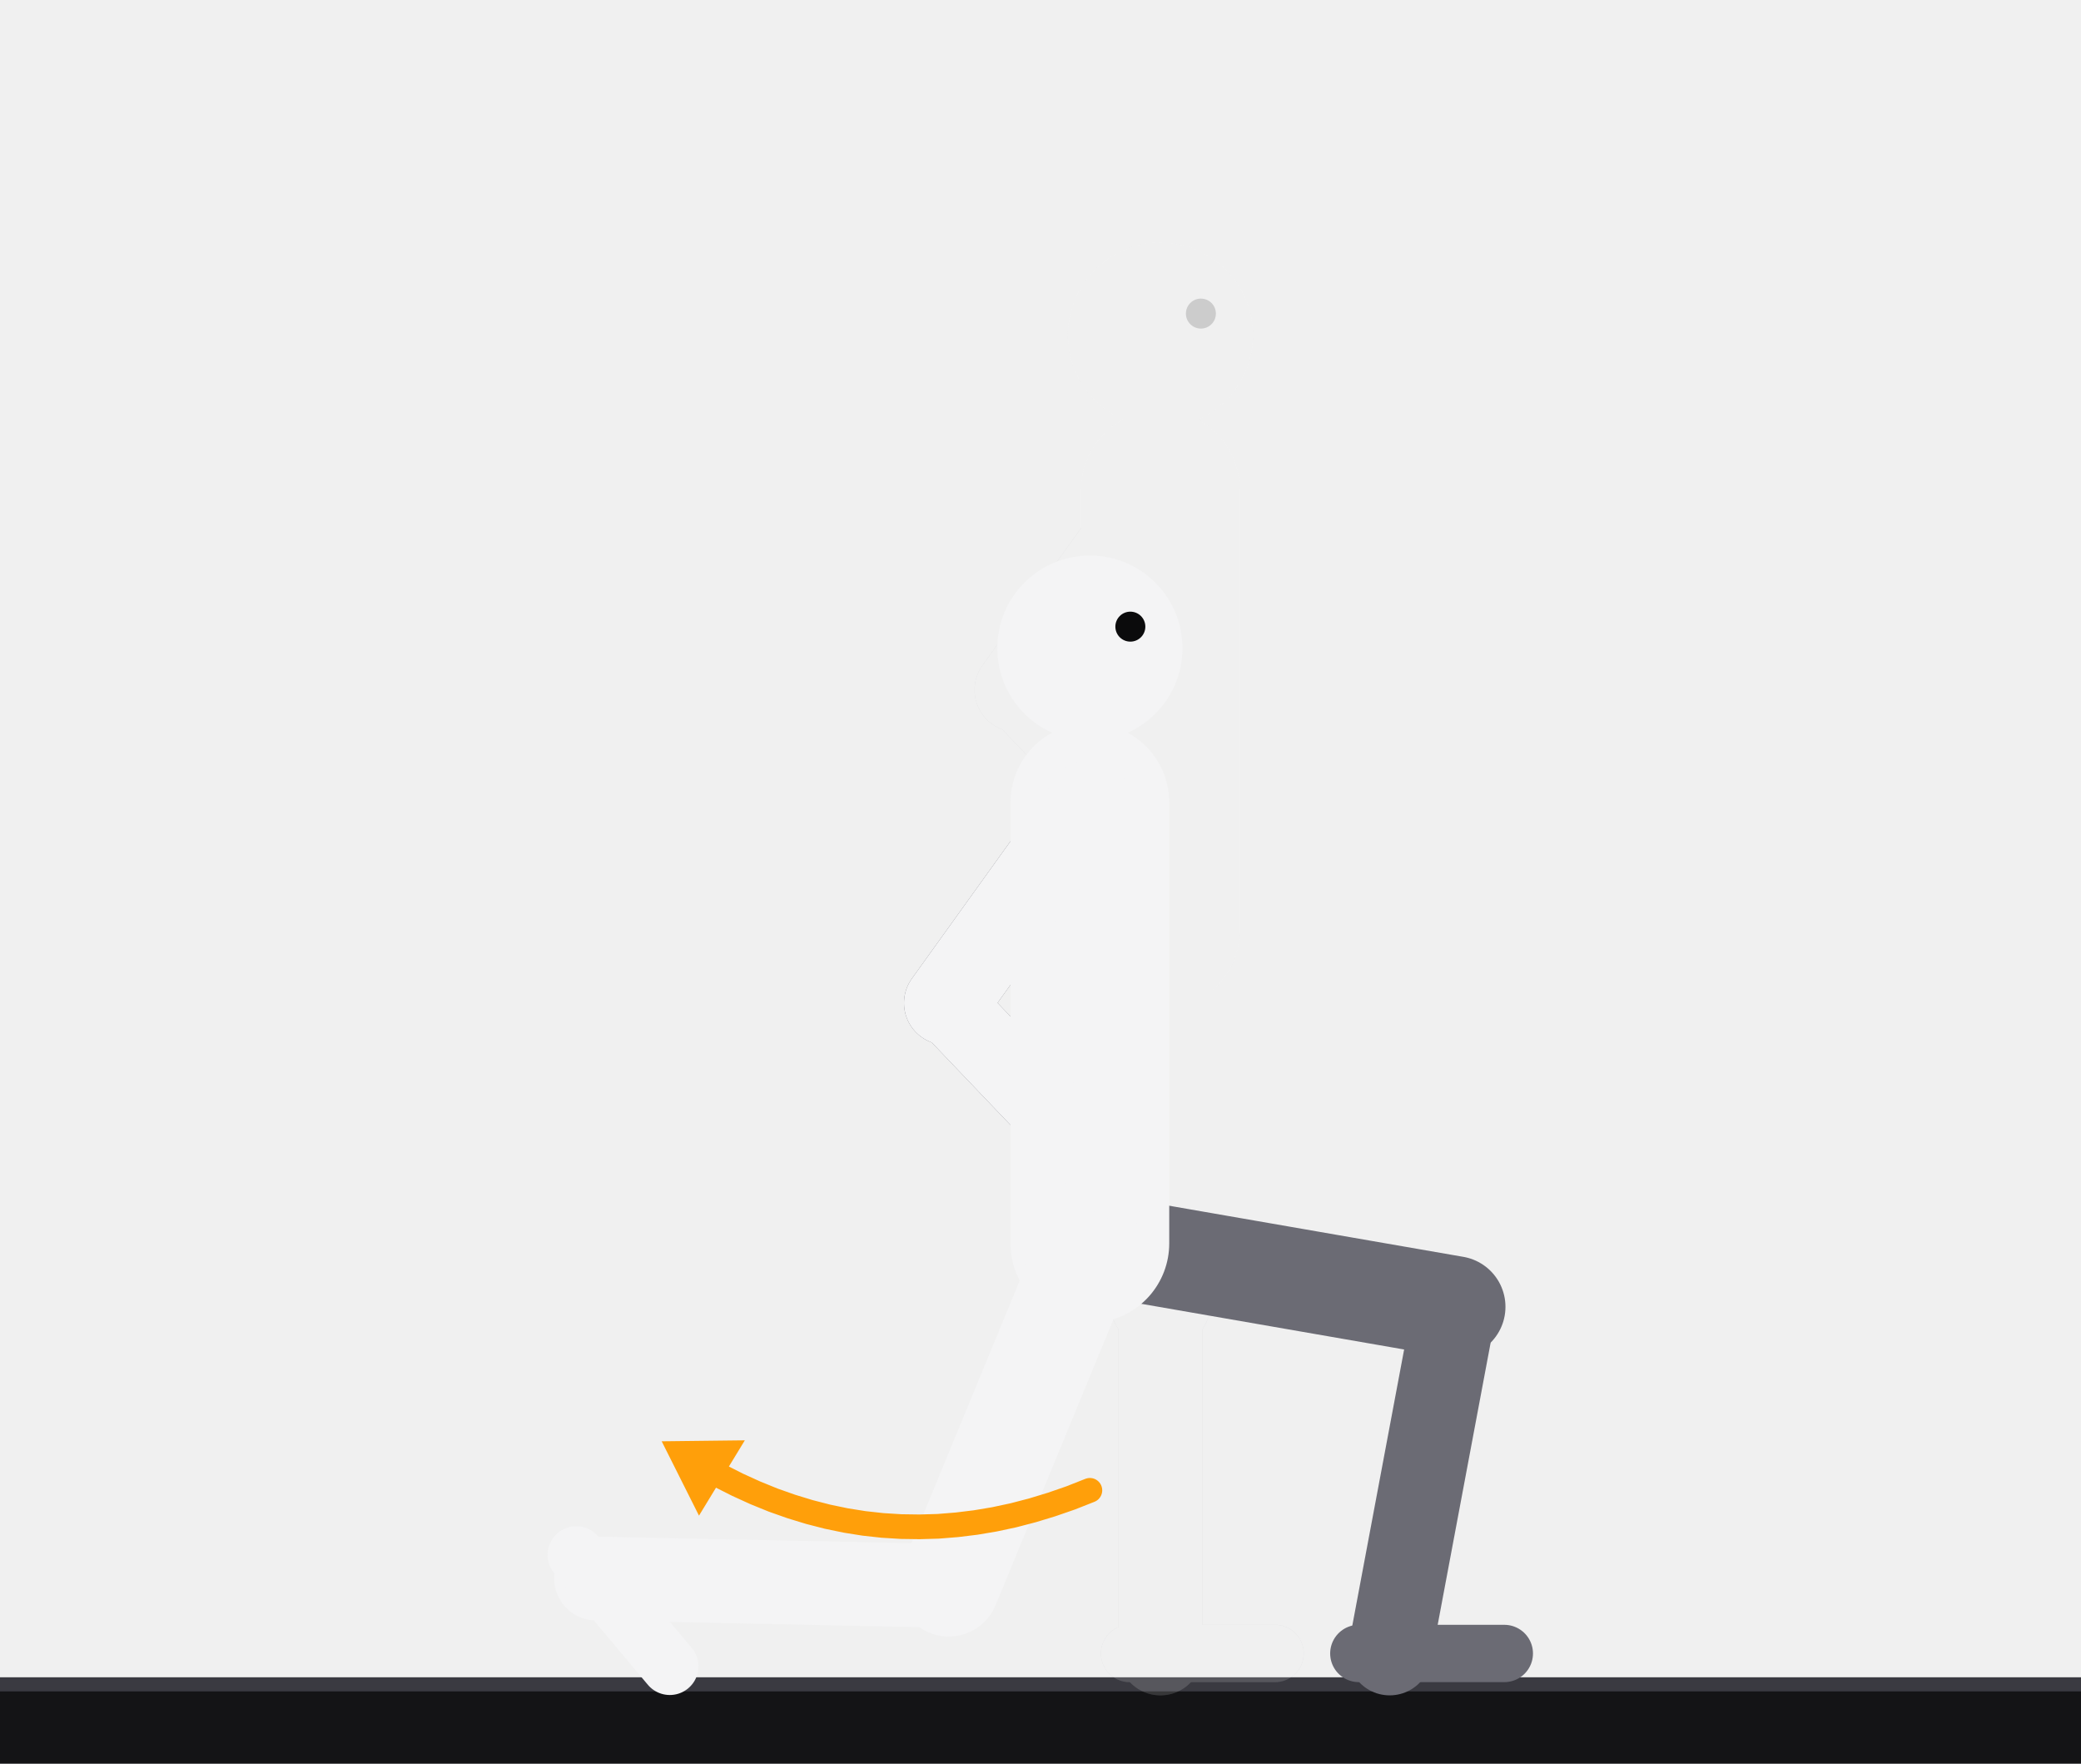
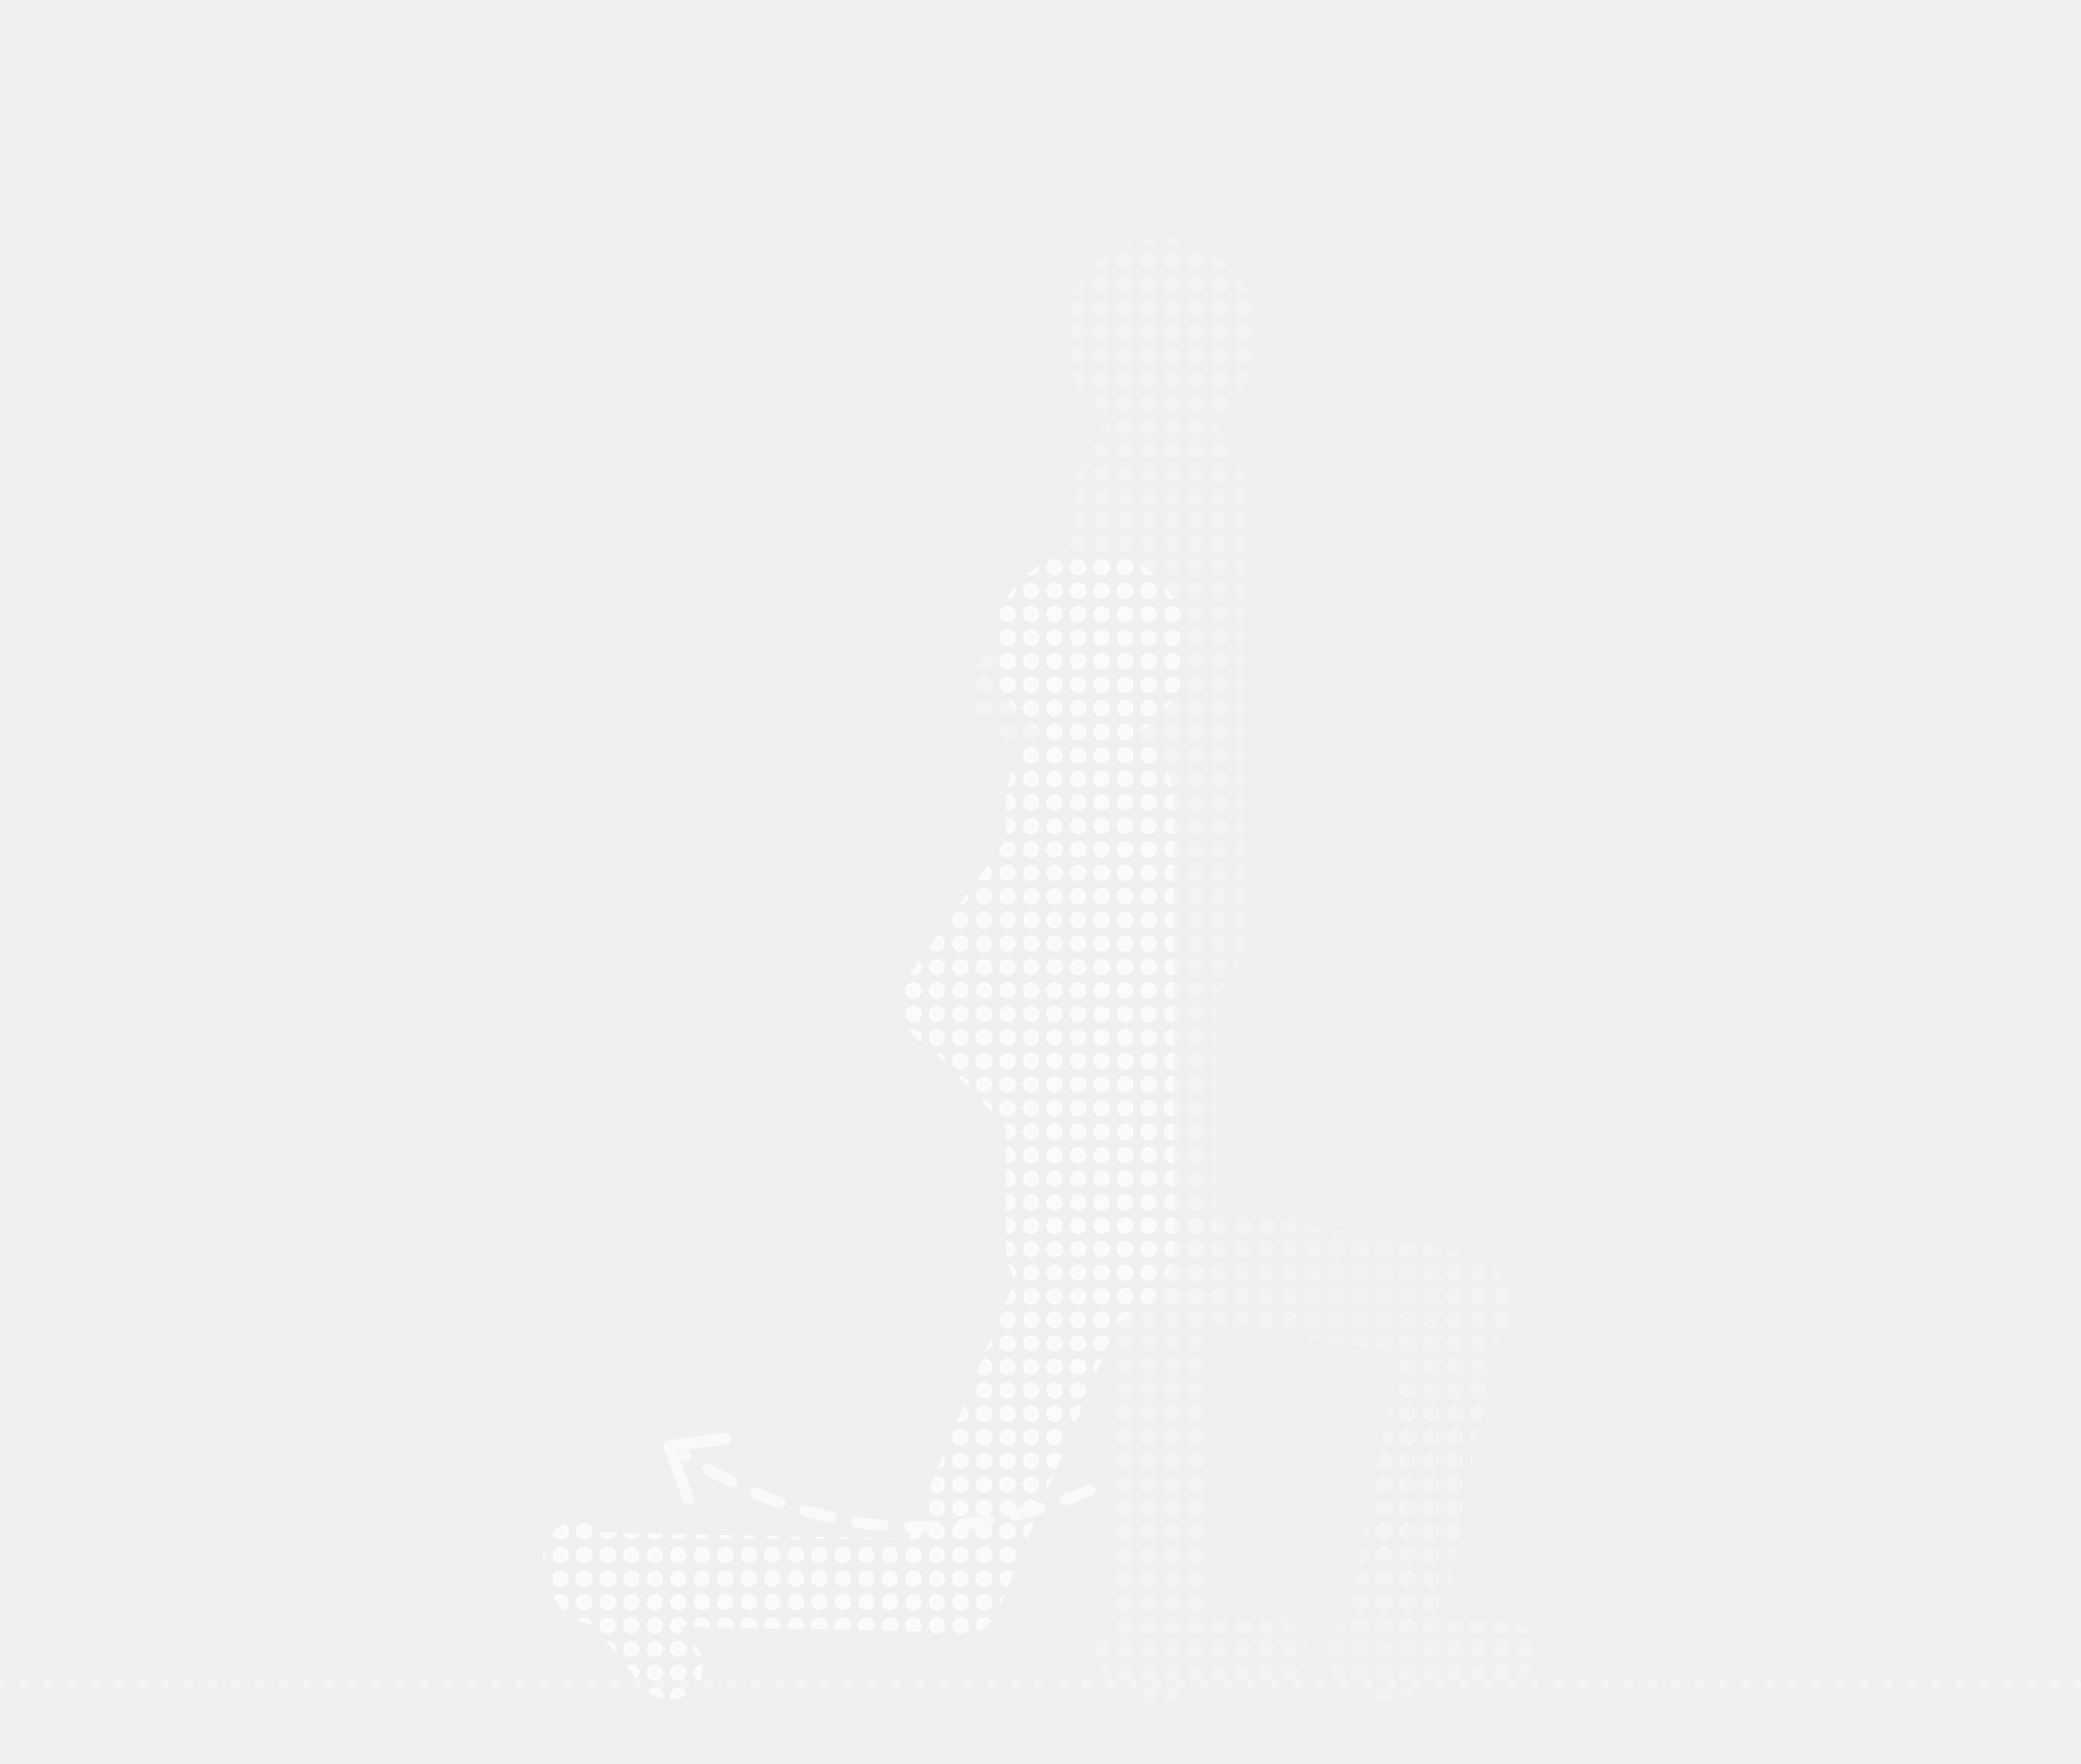
<svg xmlns="http://www.w3.org/2000/svg" width="354" height="300" viewBox="-131.6 -191.0 236.0 200.0" preserveAspectRatio="xMidYMid meet">
-   <rect x="-131.6" y="0" width="236.0" height="9.0" fill="#141416" />
-   <line x1="-131.6" y1="0" x2="104.4" y2="0" stroke="#3A3A41" stroke-width="1.6" />
-   <g opacity="0.16">
-     <line x1="0.00" y1="-135.50" x2="-16.33" y2="-112.76" stroke="#6B6B74" stroke-width="9.5" stroke-linecap="round" />
-     <line x1="-16.33" y1="-112.76" x2="3.00" y2="-92.50" stroke="#6B6B74" stroke-width="8.5" stroke-linecap="round" />
-     <line x1="0.00" y1="-85.50" x2="-0.00" y2="-43.50" stroke="#6B6B74" stroke-width="11.5" stroke-linecap="round" />
-     <line x1="-0.00" y1="-43.50" x2="-0.00" y2="-3.50" stroke="#6B6B74" stroke-width="9.5" stroke-linecap="round" />
-     <line x1="-3.50" y1="-3.50" x2="13.00" y2="-3.50" stroke="#6B6B74" stroke-width="6.5" stroke-linecap="round" />
-     <line x1="0.00" y1="-85.50" x2="0.00" y2="-135.50" stroke="#F4F4F5" stroke-width="18" stroke-linecap="round" />
-     <line x1="0.00" y1="-135.50" x2="0.00" y2="-153.00" stroke="#F4F4F5" stroke-width="7" stroke-linecap="round" />
-     <circle cx="0.00" cy="-153.00" r="10.5" fill="#F4F4F5" />
-     <circle cx="4.59" cy="-155.44" r="1.7" fill="#0B0B0C" />
-     <line x1="0.00" y1="-85.50" x2="-0.00" y2="-43.50" stroke="#F4F4F5" stroke-width="11.5" stroke-linecap="round" />
-     <line x1="-0.00" y1="-43.50" x2="-0.00" y2="-3.50" stroke="#F4F4F5" stroke-width="9.5" stroke-linecap="round" />
-     <line x1="-3.50" y1="-3.50" x2="13.00" y2="-3.50" stroke="#F4F4F5" stroke-width="6.5" stroke-linecap="round" />
-     <line x1="0.00" y1="-135.50" x2="-16.33" y2="-112.76" stroke="#F4F4F5" stroke-width="9.5" stroke-linecap="round" />
-     <line x1="-16.33" y1="-112.76" x2="3.00" y2="-92.50" stroke="#F4F4F5" stroke-width="8.5" stroke-linecap="round" />
+   <defs>
+     <pattern id="d" width="2.667" height="2.667" patternUnits="userSpaceOnUse">
+       <circle cx="1.333" cy="1.333" r="0.933" fill="#FAFAFA" />
+     </pattern>
+   </defs>
+   <line x1="-131.62" y1="0.00" x2="104.38" y2="0.00" stroke="#FAFAFA" stroke-width="1.067" stroke-linecap="round" stroke-dasharray="0.01 2.667" opacity="0.4" />
+   <mask id="m1" maskUnits="userSpaceOnUse" x="-131.6" y="-191.0" width="236.0" height="200.0">
+     <line x1="0.00" y1="-135.50" x2="-16.33" y2="-112.76" stroke="#5A5A5A" stroke-width="10.5" stroke-linecap="round" />
+     <line x1="-16.33" y1="-112.76" x2="3.00" y2="-92.50" stroke="#5A5A5A" stroke-width="9.5" stroke-linecap="round" />
+     <line x1="0.00" y1="-85.50" x2="-0.00" y2="-43.50" stroke="#5A5A5A" stroke-width="12.5" stroke-linecap="round" />
+     <line x1="-0.00" y1="-43.50" x2="-0.00" y2="-3.50" stroke="#5A5A5A" stroke-width="10.5" stroke-linecap="round" />
+     <line x1="-3.50" y1="-3.50" x2="13.00" y2="-3.50" stroke="#5A5A5A" stroke-width="7.5" stroke-linecap="round" />
+     <line x1="0.00" y1="-85.50" x2="0.00" y2="-135.50" stroke="#FFFFFF" stroke-width="19" stroke-linecap="round" />
+     <line x1="0.00" y1="-135.50" x2="0.00" y2="-153.00" stroke="#FFFFFF" stroke-width="8" stroke-linecap="round" />
+     <circle cx="0.00" cy="-153.00" r="11.0" fill="#FFFFFF" />
+     <line x1="0.00" y1="-85.50" x2="-0.00" y2="-43.50" stroke="#FFFFFF" stroke-width="12.5" stroke-linecap="round" />
+     <line x1="-0.00" y1="-43.50" x2="-0.00" y2="-3.50" stroke="#FFFFFF" stroke-width="10.5" stroke-linecap="round" />
+     <line x1="-3.50" y1="-3.50" x2="13.00" y2="-3.50" stroke="#FFFFFF" stroke-width="7.5" stroke-linecap="round" />
+     <line x1="0.00" y1="-135.50" x2="-16.33" y2="-112.76" stroke="#FFFFFF" stroke-width="10.5" stroke-linecap="round" />
+     <line x1="-16.33" y1="-112.76" x2="3.00" y2="-92.50" stroke="#FFFFFF" stroke-width="9.5" stroke-linecap="round" />
+   </mask>
+   <rect x="-131.6" y="-191.0" width="236.0" height="200.0" fill="url(#d)" mask="url(#m1)" opacity="0.3" />
+   <mask id="m2" maskUnits="userSpaceOnUse" x="-131.6" y="-191.0" width="236.0" height="200.0">
+     <line x1="-8.00" y1="-100.00" x2="-24.33" y2="-77.26" stroke="#5A5A5A" stroke-width="10.5" stroke-linecap="round" />
+     <line x1="-24.33" y1="-77.26" x2="-5.00" y2="-57.00" stroke="#5A5A5A" stroke-width="9.5" stroke-linecap="round" />
+     <line x1="-8.00" y1="-50.00" x2="33.38" y2="-42.81" stroke="#5A5A5A" stroke-width="12.5" stroke-linecap="round" />
+     <line x1="33.38" y1="-42.81" x2="26.00" y2="-3.50" stroke="#5A5A5A" stroke-width="10.5" stroke-linecap="round" />
+     <line x1="22.50" y1="-3.50" x2="39.00" y2="-3.50" stroke="#5A5A5A" stroke-width="7.5" stroke-linecap="round" />
+     <line x1="-8.00" y1="-50.00" x2="-8.00" y2="-100.00" stroke="#FFFFFF" stroke-width="19" stroke-linecap="round" />
+     <line x1="-8.00" y1="-100.00" x2="-8.00" y2="-117.50" stroke="#FFFFFF" stroke-width="8" stroke-linecap="round" />
+     <circle cx="-8.00" cy="-117.50" r="11.0" fill="#FFFFFF" />
+     <line x1="-8.00" y1="-50.00" x2="-24.01" y2="-11.17" stroke="#FFFFFF" stroke-width="12.5" stroke-linecap="round" />
+     <line x1="-24.01" y1="-11.17" x2="-64.00" y2="-12.00" stroke="#FFFFFF" stroke-width="10.5" stroke-linecap="round" />
+     <line x1="-66.25" y1="-14.68" x2="-55.64" y2="-2.04" stroke="#FFFFFF" stroke-width="7.5" stroke-linecap="round" />
+     <line x1="-8.00" y1="-100.00" x2="-24.33" y2="-77.26" stroke="#FFFFFF" stroke-width="10.5" stroke-linecap="round" />
+     <line x1="-24.33" y1="-77.26" x2="-5.00" y2="-57.00" stroke="#FFFFFF" stroke-width="9.5" stroke-linecap="round" />
+   </mask>
+   <rect x="-131.6" y="-191.0" width="236.0" height="200.0" fill="url(#d)" mask="url(#m2)" />
+   <g opacity="0.85" fill="none" stroke="#FAFAFA" stroke-width="1.3" stroke-linecap="round" stroke-linejoin="round">
+     <path d="M-8.00 -22.00 L-10.18 -21.14 L-12.35 -20.39 L-14.52 -19.73 L-16.67 -19.17 L-18.82 -18.71 L-20.96 -18.35 L-23.09 -18.09 L-25.21 -17.92 L-27.32 -17.86 L-29.42 -17.89 L-31.52 -18.02 L-33.61 -18.25 L-35.68 -18.58 L-37.75 -19.01 L-39.81 -19.54 L-41.87 -20.17 L-43.91 -20.89 L-45.95 -21.72 L-47.97 -22.64 L-49.99 -23.66 L-52.00 -24.78 L-54.00 -26.00" stroke-dasharray="3 3" />
+     <path d="M-49.36 -27.85 L-55.71 -27.04 L-53.52 -21.02" />
  </g>
-   <line x1="-8.00" y1="-100.00" x2="-24.33" y2="-77.26" stroke="#6B6B74" stroke-width="9.5" stroke-linecap="round" />
-   <line x1="-24.33" y1="-77.26" x2="-5.00" y2="-57.00" stroke="#6B6B74" stroke-width="8.5" stroke-linecap="round" />
-   <line x1="-8.00" y1="-50.00" x2="33.38" y2="-42.81" stroke="#6B6B74" stroke-width="11.5" stroke-linecap="round" />
-   <line x1="33.38" y1="-42.81" x2="26.00" y2="-3.50" stroke="#6B6B74" stroke-width="9.5" stroke-linecap="round" />
-   <line x1="22.50" y1="-3.50" x2="39.00" y2="-3.50" stroke="#6B6B74" stroke-width="6.5" stroke-linecap="round" />
-   <line x1="-8.00" y1="-50.00" x2="-8.00" y2="-100.00" stroke="#F4F4F5" stroke-width="18" stroke-linecap="round" />
-   <line x1="-8.00" y1="-100.00" x2="-8.00" y2="-117.50" stroke="#F4F4F5" stroke-width="7" stroke-linecap="round" />
-   <circle cx="-8.00" cy="-117.50" r="10.5" fill="#F4F4F5" />
-   <circle cx="-3.41" cy="-119.94" r="1.7" fill="#0B0B0C" />
-   <line x1="-8.00" y1="-50.00" x2="-24.01" y2="-11.17" stroke="#F4F4F5" stroke-width="11.5" stroke-linecap="round" />
-   <line x1="-24.01" y1="-11.17" x2="-64.00" y2="-12.00" stroke="#F4F4F5" stroke-width="9.5" stroke-linecap="round" />
-   <line x1="-66.25" y1="-14.68" x2="-55.64" y2="-2.04" stroke="#F4F4F5" stroke-width="6.5" stroke-linecap="round" />
-   <line x1="-8.00" y1="-100.00" x2="-24.33" y2="-77.26" stroke="#F4F4F5" stroke-width="9.5" stroke-linecap="round" />
-   <line x1="-24.33" y1="-77.26" x2="-5.00" y2="-57.00" stroke="#F4F4F5" stroke-width="8.5" stroke-linecap="round" />
-   <path d="M-8.00 -22.00 L-10.18 -21.14 L-12.35 -20.39 L-14.52 -19.73 L-16.67 -19.17 L-18.82 -18.71 L-20.96 -18.35 L-23.09 -18.09 L-25.21 -17.92 L-27.32 -17.86 L-29.42 -17.89 L-31.52 -18.02 L-33.61 -18.25 L-35.68 -18.58 L-37.75 -19.01 L-39.81 -19.54 L-41.87 -20.17 L-43.91 -20.89 L-45.95 -21.72 L-47.97 -22.64 L-49.99 -23.66 L-52.00 -24.78 L-54.00 -26.00" fill="none" stroke="#FF9F0A" stroke-width="2.8" stroke-linecap="round" stroke-linejoin="round" />
-   <polygon points="-56.56,-27.56 -47.13,-27.67 -52.33,-19.13" fill="#FF9F0A" />
</svg>
